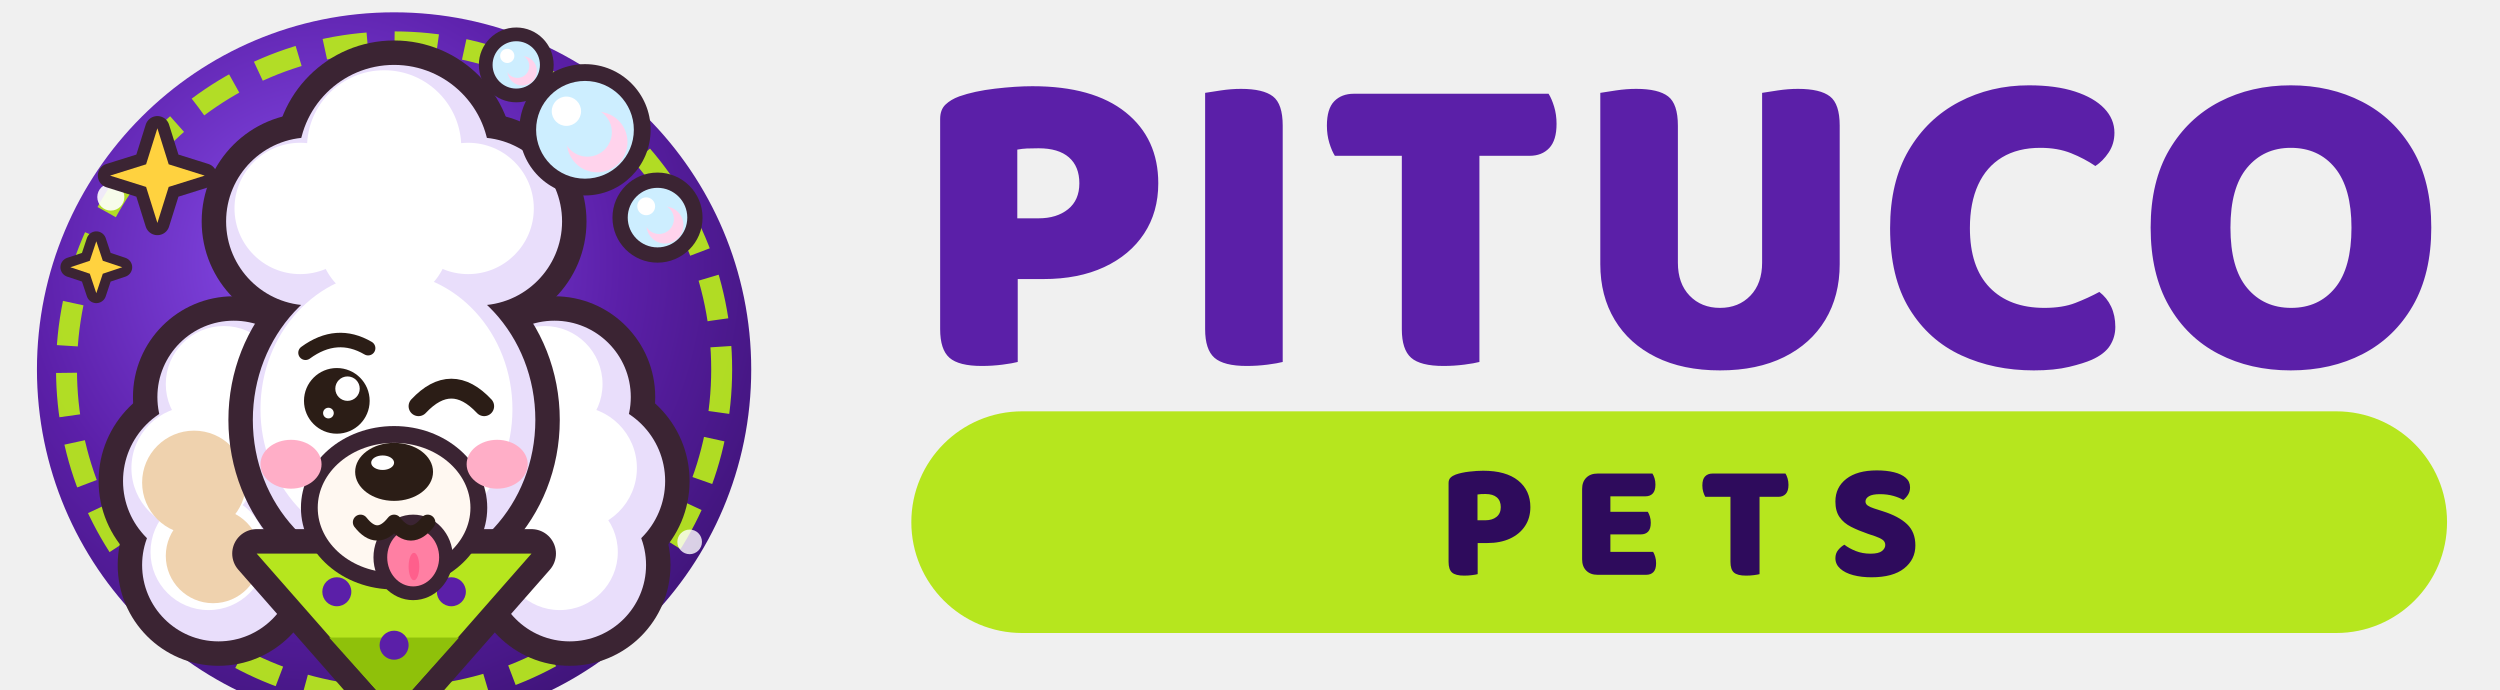
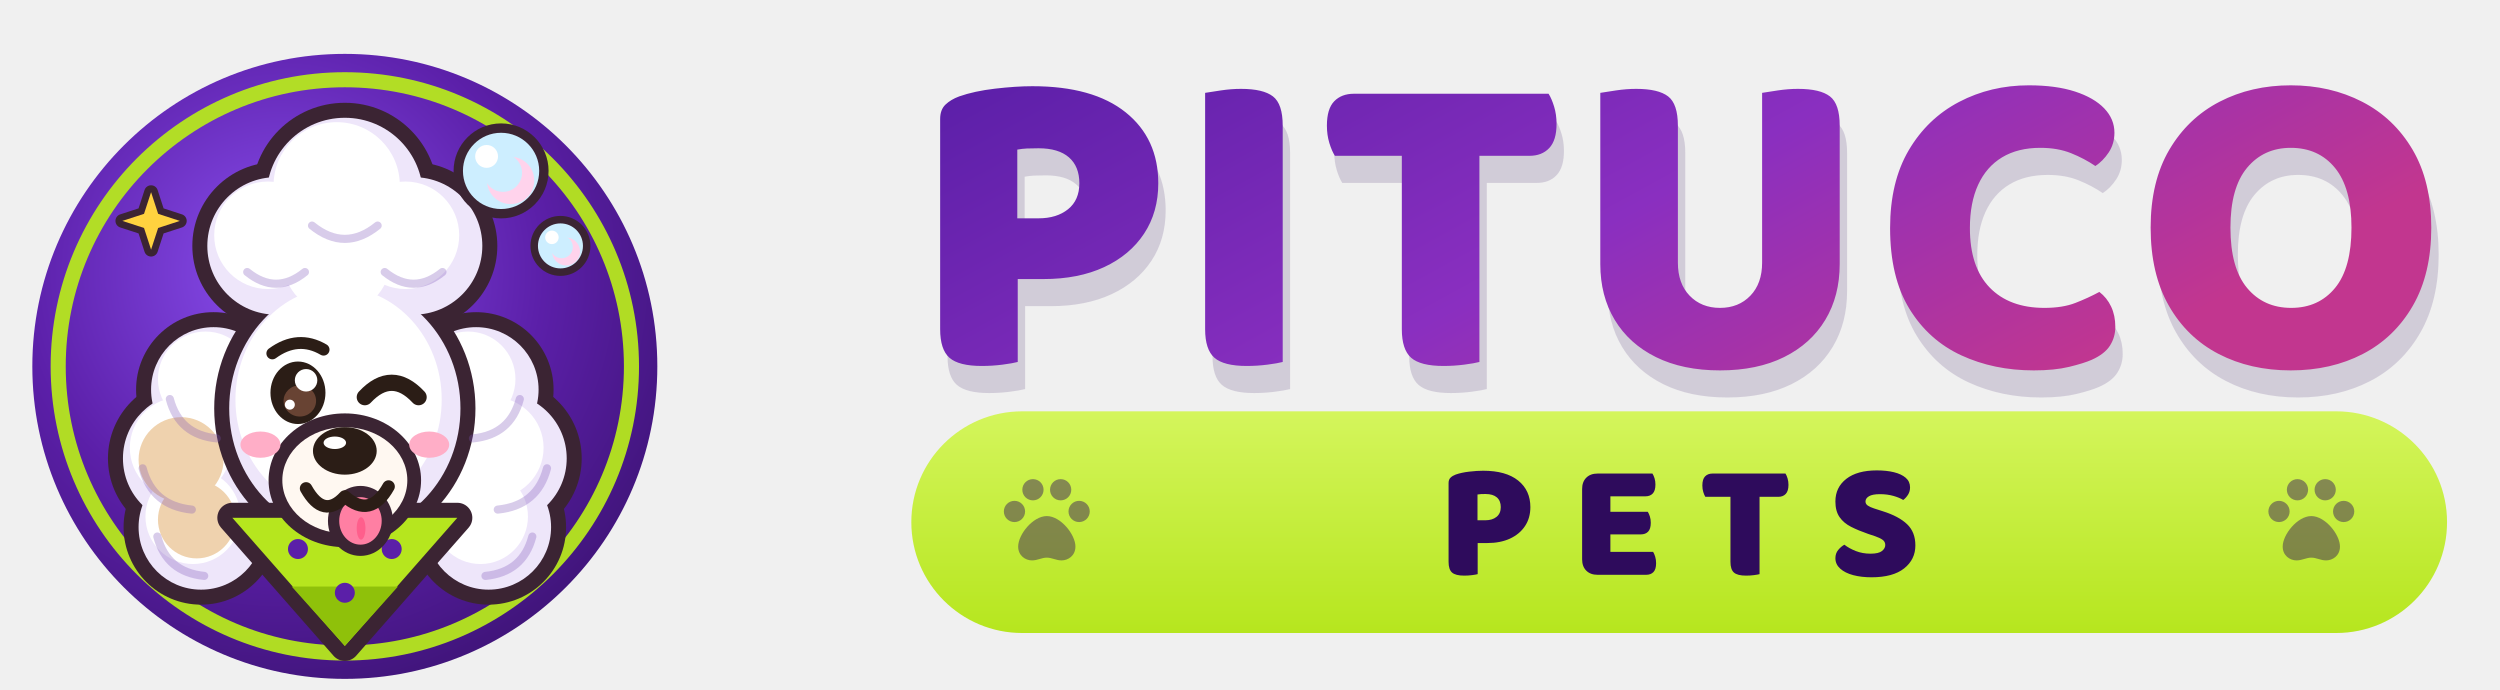
<svg xmlns="http://www.w3.org/2000/svg" viewBox="0 0 203 56" width="203" height="56" role="img" aria-label="Pituco Pets">
-   <g transform="translate(0 -4.0)">
+   <style>
+     .pituco-character { transform-origin: 50px 70px; }
+     .pituco-eye { transform-box: fill-box; transform-origin: center; }
+     .pituco-ear-left { transform-origin: 29px 45px; }
+     .pituco-ear-right { transform-origin: 71px 45px; }
+     @media (prefers-reduced-motion: no-preference) {
+       .pituco-eye { animation: pituco-blink 2.8s ease-in-out 1; }
+       .pituco-character { animation: pituco-hello 1.2s ease-out 1; }
+     }
+     @keyframes pituco-blink { 0%,42%,48%,76%,82%,100% { transform:scaleY(1); } 45%,79% { transform:scaleY(.12); } }
+     @keyframes pituco-hello { 0%,100% { transform:rotate(0); } 30% { transform:rotate(-4deg); } 65% { transform:rotate(3deg); } }
+     @media (prefers-reduced-motion: reduce) { .pituco-character,.pituco-eye { animation:none !important; transform:none !important; } }
+     </style>
+   <defs>
+     <linearGradient id="selo-logo-nome-cor" x1="0" y1="0" x2="1" y2=".35">
+       <stop offset="0" stop-color="#5b1fa8" />
+       <stop offset=".55" stop-color="#8a2fc0" />
+       <stop offset="1" stop-color="#c2368f" />
+     </linearGradient>
+     <linearGradient id="selo-logo-pilula" x1="0" y1="0" x2="0" y2="1">
+       <stop offset="0" stop-color="#d4f55c" />
+       <stop offset="1" stop-color="#b6e61e" />
+     </linearGradient>
+     <path id="selo-logo-nome" d="M82.604 17.728H84.332Q85.808 17.728 86.726 16.99Q87.644 16.252 87.644 14.884Q87.644 13.516 86.798 12.778Q85.952 12.04 84.332 12.04Q83.756 12.04 83.378 12.058Q83 12.076 82.604 12.148ZM84.728 22.66H76.34V9.664Q76.34 8.908 76.772 8.494Q77.204 8.08 77.888 7.828Q79.112 7.396 80.804 7.198Q82.496 7 83.828 7Q88.76 7 91.406 9.124Q94.052 11.248 94.052 14.884Q94.052 17.224 92.9 18.97Q91.748 20.716 89.66 21.688Q87.572 22.66 84.728 22.66ZM76.34 19.924H82.64V29.392Q82.244 29.5 81.416 29.608Q80.588 29.716 79.724 29.716Q77.852 29.716 77.096 29.05Q76.34 28.384 76.34 26.728ZM97.856 13.516H104.156V29.392Q103.76 29.5 102.932 29.608Q102.104 29.716 101.24 29.716Q99.368 29.716 98.612 29.05Q97.856 28.384 97.856 26.728ZM104.156 21.832H97.856V7.54Q98.288 7.468 99.134 7.342Q99.98 7.216 100.772 7.216Q102.572 7.216 103.364 7.828Q104.156 8.44 104.156 10.204ZM113.756 12.652V7.612H125.744Q125.996 8.008 126.194 8.656Q126.392 9.304 126.392 10.06Q126.392 11.392 125.798 12.022Q125.204 12.652 124.196 12.652ZM120.38 7.612V12.652H108.392Q108.14 12.256 107.942 11.608Q107.744 10.96 107.744 10.204Q107.744 8.836 108.338 8.224Q108.932 7.612 109.94 7.612ZM113.828 11.68H120.128V29.392Q119.732 29.5 118.904 29.608Q118.076 29.716 117.212 29.716Q115.34 29.716 114.584 29.05Q113.828 28.384 113.828 26.728ZM139.664 30.076Q136.64 30.076 134.462 28.996Q132.284 27.916 131.114 25.972Q129.944 24.028 129.944 21.436V19.24H136.244V21.328Q136.244 23.02 137.198 24.01Q138.152 25 139.664 25Q141.176 25 142.13 24.01Q143.084 23.02 143.084 21.328V19.24H149.384V21.436Q149.384 24.028 148.214 25.972Q147.044 27.916 144.866 28.996Q142.688 30.076 139.664 30.076ZM136.244 20.212H129.944V7.54Q130.376 7.468 131.222 7.342Q132.068 7.216 132.86 7.216Q134.66 7.216 135.452 7.828Q136.244 8.44 136.244 10.204ZM149.384 20.284H143.084V7.54Q143.516 7.468 144.362 7.342Q145.208 7.216 146 7.216Q147.8 7.216 148.592 7.828Q149.384 8.44 149.384 10.204ZM171.692 10.78Q171.692 11.68 171.224 12.382Q170.756 13.084 170.144 13.48Q169.244 12.868 168.164 12.436Q167.084 12.004 165.68 12.004Q163.844 12.004 162.566 12.778Q161.288 13.552 160.622 15.01Q159.956 16.468 159.956 18.52Q159.956 21.688 161.558 23.344Q163.16 25 166.004 25Q167.48 25 168.506 24.604Q169.532 24.208 170.468 23.704Q171.08 24.172 171.422 24.892Q171.764 25.612 171.764 26.548Q171.764 27.376 171.332 28.06Q170.9 28.744 169.856 29.212Q169.208 29.5 168.02 29.788Q166.832 30.076 165.14 30.076Q161.9 30.076 159.254 28.852Q156.608 27.628 155.042 25.072Q153.476 22.516 153.476 18.52Q153.476 14.776 154.988 12.202Q156.5 9.628 159.074 8.278Q161.648 6.928 164.744 6.928Q166.94 6.928 168.488 7.432Q170.036 7.936 170.864 8.8Q171.692 9.664 171.692 10.78ZM197.42 18.484Q197.42 22.228 195.926 24.82Q194.432 27.412 191.858 28.744Q189.284 30.076 186.008 30.076Q182.732 30.076 180.158 28.744Q177.584 27.412 176.108 24.82Q174.632 22.228 174.632 18.484Q174.632 14.74 176.144 12.166Q177.656 9.592 180.23 8.26Q182.804 6.928 186.008 6.928Q189.212 6.928 191.804 8.26Q194.396 9.592 195.908 12.166Q197.42 14.74 197.42 18.484ZM190.94 18.484Q190.94 15.28 189.608 13.642Q188.276 12.004 186.008 12.004Q183.812 12.004 182.462 13.624Q181.112 15.244 181.112 18.484Q181.112 21.76 182.462 23.38Q183.812 25 186.044 25Q188.276 25 189.608 23.38Q190.94 21.76 190.94 18.484Z" />
+   </defs>
+   <g transform="scale(0.875)">
    <defs>
      <radialGradient id="selo-logo" cx="40%" cy="35%" r="70%">
        <stop offset="0" stop-color="#8a4ff0" />
        <stop offset=".6" stop-color="#5b1fa8" />
        <stop offset="1" stop-color="#3f1478" />
      </radialGradient>
    </defs>
    <circle cx="32" cy="34" r="29" fill="url(#selo-logo)" />
-     <circle cx="32" cy="34" r="26.6" fill="none" stroke="#b6e61e" stroke-width="1.7" stroke-dasharray="3.5 2.2" opacity=".95" />
-     <circle cx="9" cy="20" r="1.1" fill="#ffffff" opacity="0.9" />
-     <circle cx="56" cy="48" r="1" fill="#ffffff" opacity="0.8" />
-     <circle cx="12" cy="50" r="0.8" fill="#ffffff" opacity="0.7" />
-     <g transform="translate(1.00 5.24) scale(0.62)">
-       <circle cx="29" cy="50" r="13.2" fill="#3b2433" />
-       <circle cx="25" cy="61" r="13.7" fill="#3b2433" />
-       <circle cx="27" cy="72" r="13.2" fill="#3b2433" />
-       <circle cx="71" cy="50" r="13.2" fill="#3b2433" />
-       <circle cx="75" cy="61" r="13.7" fill="#3b2433" />
-       <circle cx="73" cy="72" r="13.2" fill="#3b2433" />
-       <circle cx="29" cy="50" r="10" fill="#e9defb" />
-       <circle cx="25" cy="61" r="10.5" fill="#e9defb" />
-       <circle cx="27" cy="72" r="10" fill="#e9defb" />
-       <circle cx="71" cy="50" r="10" fill="#e9defb" />
-       <circle cx="75" cy="61" r="10.5" fill="#e9defb" />
-       <circle cx="73" cy="72" r="10" fill="#e9defb" />
-       <circle cx="27.7" cy="48.3" r="7.6" fill="#ffffff" />
-       <circle cx="23.7" cy="59.3" r="8.1" fill="#ffffff" />
-       <circle cx="25.7" cy="70.3" r="7.6" fill="#ffffff" />
-       <circle cx="69.7" cy="48.3" r="7.6" fill="#ffffff" />
-       <circle cx="73.7" cy="59.3" r="8.1" fill="#ffffff" />
-       <circle cx="71.7" cy="70.3" r="7.6" fill="#ffffff" />
-       <circle cx="23.8" cy="61.2" r="6.8" fill="#efd2ae" />
-       <circle cx="26.3" cy="70.8" r="6.2" fill="#efd2ae" />
-       <ellipse cx="50" cy="53" rx="21.7" ry="23.2" fill="#3b2433" />
-       <circle cx="39" cy="27" r="14.2" fill="#3b2433" />
-       <circle cx="61" cy="27" r="14.2" fill="#3b2433" />
-       <circle cx="50" cy="19" r="15.7" fill="#3b2433" />
-       <circle cx="50" cy="31" r="14.2" fill="#3b2433" />
-       <ellipse cx="50" cy="53" rx="18.5" ry="20" fill="#e9defb" />
-       <circle cx="39" cy="27" r="11" fill="#e9defb" />
-       <circle cx="61" cy="27" r="11" fill="#e9defb" />
-       <circle cx="50" cy="19" r="12.5" fill="#e9defb" />
-       <circle cx="50" cy="31" r="11" fill="#e9defb" />
-       <circle cx="37.7" cy="25.3" r="8.6" fill="#ffffff" />
-       <circle cx="59.7" cy="25.3" r="8.6" fill="#ffffff" />
-       <circle cx="48.7" cy="17.3" r="10.1" fill="#ffffff" />
-       <circle cx="48.7" cy="29.3" r="8.6" fill="#ffffff" />
-       <ellipse cx="49" cy="51.6" rx="16.5" ry="18" fill="#ffffff" />
-       <polygon points="32,70.5 68,70.5 50,91" fill="#3b2433" stroke="#3b2433" stroke-width="6.4" stroke-linejoin="round" />
-       <polygon points="32,70.5 68,70.5 50,91" fill="#b6e61e" />
-       <polygon points="41.5,81.5 58.5,81.5 50,91" fill="#8fc10a" />
-       <circle cx="42.5" cy="75.5" r="1.9" fill="#5b1fa8" />
-       <circle cx="57.5" cy="75.5" r="1.9" fill="#5b1fa8" />
-       <circle cx="50" cy="82.5" r="1.9" fill="#5b1fa8" />
-       <circle cx="75" cy="15" r="8.6" fill="#3b2433" />
-       <circle cx="75" cy="15" r="6.4" fill="#cdeeff" />
-       <circle cx="76.6" cy="16.6" r="3.968" fill="#ffd3ec" />
-       <circle cx="75.32" cy="15.32" r="3.2" fill="#cdeeff" />
-       <circle cx="72.568" cy="12.568" r="1.92" fill="#ffffff" />
-       <circle cx="84.5" cy="26.5" r="5.9" fill="#3b2433" />
-       <circle cx="84.5" cy="26.5" r="3.9" fill="#cdeeff" />
-       <circle cx="85.475" cy="27.475" r="2.418" fill="#ffd3ec" />
-       <circle cx="84.695" cy="26.695" r="1.95" fill="#cdeeff" />
-       <circle cx="83.018" cy="25.018" r="1.17" fill="#ffffff" />
-       <circle cx="66" cy="6.5" r="4.9" fill="#3b2433" />
-       <circle cx="66" cy="6.5" r="3.1" fill="#cdeeff" />
-       <circle cx="66.775" cy="7.275" r="1.922" fill="#ffd3ec" />
-       <circle cx="66.155" cy="6.655" r="1.55" fill="#cdeeff" />
-       <circle cx="64.822" cy="5.322" r="0.93" fill="#ffffff" />
-       <polygon points="19.0,14.8 20.48,19.52 25.2,21.0 20.48,22.48 19.0,27.2 17.52,22.48 12.8,21.0 17.52,19.52" fill="#3b2433" stroke="#3b2433" stroke-width="3.2" stroke-linejoin="round" />
-       <polygon points="19.0,14.8 20.48,19.52 25.2,21.0 20.48,22.48 19.0,27.2 17.52,22.48 12.8,21.0 17.52,19.52" fill="#ffd23f" />
-       <polygon points="11.0,29.6 11.85,32.15 14.4,33.0 11.85,33.85 11.0,36.4 10.15,33.85 7.6,33.0 10.15,32.15" fill="#3b2433" stroke="#3b2433" stroke-width="2.6" stroke-linejoin="round" />
-       <polygon points="11.0,29.6 11.85,32.15 14.4,33.0 11.85,33.85 11.0,36.4 10.15,33.85 7.6,33.0 10.15,32.15" fill="#ffd23f" />
-       <ellipse cx="50" cy="64.5" rx="12.2" ry="10.7" fill="#3b2433" />
-       <ellipse cx="50" cy="64.5" rx="10" ry="8.5" fill="#fff8f1" />
-       <ellipse cx="52.5" cy="71" rx="5.2" ry="5.6" fill="#3b2433" />
-       <ellipse cx="52.5" cy="71" rx="3.4" ry="3.8" fill="#ff7fa3" />
-       <ellipse cx="52.6" cy="72.2" rx="0.7" ry="1.8" fill="#ff5f8c" />
-       <ellipse cx="36.5" cy="58.8" rx="4" ry="3.2" fill="#ffaec7" />
-       <ellipse cx="63.5" cy="58.8" rx="4" ry="3.2" fill="#ffaec7" />
-       <circle cx="42.5" cy="50.5" r="4.3" fill="#2b1d16" />
-       <ellipse cx="50" cy="59.8" rx="5.1" ry="3.8" fill="#2b1d16" />
-       <circle cx="43.9" cy="48.9" r="1.6" fill="#ffffff" />
-       <circle cx="41.4" cy="52.1" r="0.7" fill="#ffffff" />
-       <ellipse cx="48.5" cy="58.6" rx="1.5" ry="0.95" fill="#ffffff" />
-       <path d="M53.2 51.2Q57.5 46.6 61.8 51.2" fill="none" stroke="#2b1d16" stroke-width="2.6" stroke-linecap="round" />
-       <path d="M38.4 44.2Q42.5 41.2 46.6 43.6" fill="none" stroke="#2b1d16" stroke-width="1.9" stroke-linecap="round" />
-       <path d="M45.6 66.4Q47.8 69.2 50 66.4M50 66.4Q52.2 69.2 54.4 66.4" fill="none" stroke="#2b1d16" stroke-width="2.0" stroke-linecap="round" />
+     <circle cx="32" cy="34" r="26.6" fill="none" stroke="#b6e61e" stroke-width="1.4" opacity=".95" />
+     <g transform="translate(3.00 7.16) scale(0.58)">
+       <g class="pituco-character">
+         <g class="pituco-ear-left">
+           <circle cx="29" cy="50" r="12.4" fill="#3b2433" />
+           <circle cx="25" cy="61" r="12.9" fill="#3b2433" />
+           <circle cx="27" cy="72" r="12.4" fill="#3b2433" />
+           <circle cx="29" cy="50" r="10" fill="#eee6fa" />
+           <circle cx="25" cy="61" r="10.5" fill="#eee6fa" />
+           <circle cx="27" cy="72" r="10" fill="#eee6fa" />
+           <circle cx="27.7" cy="48.3" r="7.6" fill="#ffffff" />
+           <circle cx="23.7" cy="59.3" r="8.1" fill="#ffffff" />
+           <circle cx="25.7" cy="70.3" r="7.6" fill="#ffffff" />
+           <circle cx="23.8" cy="61.2" r="6.8" fill="#efd2ae" />
+           <circle cx="26.3" cy="70.8" r="6.2" fill="#efd2ae" />
+         </g>
+         <g class="pituco-ear-right">
+           <circle cx="71" cy="50" r="12.4" fill="#3b2433" />
+           <circle cx="75" cy="61" r="12.9" fill="#3b2433" />
+           <circle cx="73" cy="72" r="12.4" fill="#3b2433" />
+           <circle cx="71" cy="50" r="10" fill="#eee6fa" />
+           <circle cx="75" cy="61" r="10.5" fill="#eee6fa" />
+           <circle cx="73" cy="72" r="10" fill="#eee6fa" />
+           <circle cx="69.7" cy="48.3" r="7.6" fill="#ffffff" />
+           <circle cx="73.7" cy="59.3" r="8.1" fill="#ffffff" />
+           <circle cx="71.7" cy="70.3" r="7.6" fill="#ffffff" />
+         </g>
+         <ellipse cx="50" cy="53" rx="20.9" ry="22.4" fill="#3b2433" />
+         <circle cx="39" cy="27" r="13.4" fill="#3b2433" />
+         <circle cx="61" cy="27" r="13.4" fill="#3b2433" />
+         <circle cx="50" cy="19" r="14.9" fill="#3b2433" />
+         <circle cx="50" cy="31" r="13.4" fill="#3b2433" />
+         <ellipse cx="50" cy="53" rx="18.5" ry="20" fill="#eee6fa" />
+         <circle cx="39" cy="27" r="11" fill="#eee6fa" />
+         <circle cx="61" cy="27" r="11" fill="#eee6fa" />
+         <circle cx="50" cy="19" r="12.5" fill="#eee6fa" />
+         <circle cx="50" cy="31" r="11" fill="#eee6fa" />
+         <circle cx="37.7" cy="25.3" r="8.6" fill="#ffffff" />
+         <circle cx="59.7" cy="25.3" r="8.6" fill="#ffffff" />
+         <circle cx="48.7" cy="17.3" r="10.1" fill="#ffffff" />
+         <circle cx="48.7" cy="29.3" r="8.6" fill="#ffffff" />
+         <ellipse cx="49" cy="51.6" rx="16.5" ry="18" fill="#ffffff" />
+         <polygon points="32,70.5 68,70.5 50,91" fill="#3b2433" stroke="#3b2433" stroke-width="4.8" stroke-linejoin="round" />
+         <polygon points="32,70.5 68,70.5 50,91" fill="#b6e61e" />
+         <polygon points="41.5,81.5 58.5,81.5 50,91" fill="#8fc10a" />
+         <circle cx="42.5" cy="75.5" r="1.6" fill="#5b1fa8" />
+         <circle cx="57.5" cy="75.5" r="1.6" fill="#5b1fa8" />
+         <circle cx="50" cy="82.5" r="1.6" fill="#5b1fa8" />
+         <g class="pituco-bubble pituco-bubble-75">
+           <circle cx="75" cy="15" r="7.6" fill="#3b2433" />
+           <circle cx="75" cy="15" r="6.1" fill="#cdeeff" />
+           <circle cx="76.525" cy="16.525" r="3.782" fill="#ffd3ec" />
+           <circle cx="75.305" cy="15.305" r="3.05" fill="#cdeeff" />
+           <circle cx="72.682" cy="12.682" r="1.83" fill="#ffffff" />
+         </g>
+         <g class="pituco-bubble pituco-bubble-84">
+           <circle cx="84.5" cy="27" r="4.8" fill="#3b2433" />
+           <circle cx="84.5" cy="27" r="3.6" fill="#cdeeff" />
+           <circle cx="85.4" cy="27.9" r="2.232" fill="#ffd3ec" />
+           <circle cx="84.68" cy="27.18" r="1.8" fill="#cdeeff" />
+           <circle cx="83.132" cy="25.632" r="1.08" fill="#ffffff" />
+         </g>
+         <g class="pituco-sparkle">
+           <polygon points="19.0,18.4 20.13,21.87 23.6,23.0 20.13,24.13 19.0,27.6 17.87,24.13 14.4,23.0 17.87,21.87" fill="#3b2433" stroke="#3b2433" stroke-width="2.2" stroke-linejoin="round" />
+           <polygon points="19.0,18.4 20.13,21.87 23.6,23.0 20.13,24.13 19.0,27.6 17.87,24.13 14.4,23.0 17.87,21.87" fill="#ffd23f" />
+         </g>
+         <ellipse cx="50" cy="64.5" rx="12.2" ry="10.7" fill="#3b2433" />
+         <ellipse cx="50" cy="64.5" rx="10" ry="8.5" fill="#fff8f1" />
+         <g class="pituco-tongue">
+           <ellipse cx="52.5" cy="71" rx="5.2" ry="5.6" fill="#3b2433" />
+           <ellipse cx="52.5" cy="71" rx="3.4" ry="3.8" fill="#ff7fa3" />
+           <ellipse cx="52.6" cy="72.2" rx="0.7" ry="1.8" fill="#ff5f8c" />
+         </g>
+         <ellipse cx="36.5" cy="58.8" rx="3.2" ry="2.1" fill="#ffaec7" />
+         <ellipse cx="63.5" cy="58.8" rx="3.2" ry="2.1" fill="#ffaec7" />
+         <g class="pituco-eye">
+           <ellipse cx="42.5" cy="50.5" rx="4.4" ry="5.0" fill="#2b1d16" />
+           <ellipse cx="42.8" cy="51.8" rx="2.6" ry="2.5" fill="#684333" />
+           <circle cx="43.8" cy="48.5" r="1.8" fill="#ffffff" />
+           <circle cx="41.2" cy="52.4" r="0.8" fill="#ffffff" />
+         </g>
+         <ellipse cx="50" cy="59.8" rx="5.1" ry="3.8" fill="#2b1d16" />
+         <ellipse cx="48.4" cy="58.5" rx="1.8" ry="1.0" fill="#ffffff" />
+         <g class="pituco-ear-left">
+           <path d="M22 51.5Q23.5 57.2 29.5 57.8M17.65 62.58Q19.23 68.56 25.52 69.19M20 73.5Q21.5 79.2 27.5 79.8" fill="none" stroke="#7b56b8" stroke-opacity="0.3" stroke-width="1.3" stroke-linecap="round" />
+         </g>
+         <g class="pituco-ear-right">
+           <path d="M78 51.5Q76.5 57.2 70.5 57.8M82.35 62.58Q80.78 68.56 74.47 69.19M80 73.5Q78.5 79.2 72.5 79.8" fill="none" stroke="#7b56b8" stroke-opacity="0.3" stroke-width="1.3" stroke-linecap="round" />
+         </g>
+         <path d="M34.38 31.18Q39 34.92 43.62 31.18M56.38 31.18Q61 34.92 65.62 31.18M44.75 23.75Q50 28 55.25 23.75" fill="none" stroke="#7b56b8" stroke-opacity="0.3" stroke-width="1.3" stroke-linecap="round" />
+         <path d="M53.2 51.2Q57.5 46.6 61.8 51.2" fill="none" stroke="#2b1d16" stroke-width="2.6" stroke-linecap="round" />
+         <path d="M38.4 44.2Q42.5 41.2 46.6 43.6" fill="none" stroke="#2b1d16" stroke-width="1.9" stroke-linecap="round" />
+         <path d="M43.8 65.8Q46.6 70.8 50 67.1M50 67.1Q54.1 70.7 57 65.5" fill="none" stroke="#2b1d16" stroke-width="2.0" stroke-linecap="round" />
+       </g>
    </g>
  </g>
-   <path fill="#5b1fa8" d="M82.604 17.728H84.332Q85.808 17.728 86.726 16.99Q87.644 16.252 87.644 14.884Q87.644 13.516 86.798 12.778Q85.952 12.04 84.332 12.04Q83.756 12.04 83.378 12.058Q83.0 12.076 82.604 12.148ZM84.728 22.66H76.34V9.664Q76.34 8.908 76.772 8.494Q77.204 8.08 77.888 7.828Q79.112 7.396 80.804 7.198Q82.496 7 83.828 7Q88.76 7 91.406 9.124Q94.052 11.248 94.052 14.884Q94.052 17.224 92.9 18.97Q91.748 20.716 89.66 21.688Q87.572 22.66 84.728 22.66ZM76.34 19.924H82.64V29.392Q82.244 29.5 81.416 29.608Q80.588 29.716 79.724 29.716Q77.852 29.716 77.096 29.05Q76.34 28.384 76.34 26.728ZM97.856 13.516H104.156V29.392Q103.76 29.5 102.932 29.608Q102.104 29.716 101.24 29.716Q99.368 29.716 98.612 29.05Q97.856 28.384 97.856 26.728ZM104.156 21.832H97.856V7.54Q98.288 7.468 99.134 7.342Q99.98 7.216 100.772 7.216Q102.572 7.216 103.364 7.828Q104.156 8.44 104.156 10.204ZM113.756 12.652V7.612H125.744Q125.996 8.008 126.194 8.656Q126.392 9.304 126.392 10.06Q126.392 11.392 125.798 12.022Q125.204 12.652 124.196 12.652ZM120.38 7.612V12.652H108.392Q108.14 12.256 107.942 11.608Q107.744 10.96 107.744 10.204Q107.744 8.836 108.338 8.224Q108.932 7.612 109.94 7.612ZM113.828 11.68H120.128V29.392Q119.732 29.5 118.904 29.608Q118.076 29.716 117.212 29.716Q115.34 29.716 114.584 29.05Q113.828 28.384 113.828 26.728ZM139.664 30.076Q136.64 30.076 134.462 28.996Q132.284 27.916 131.114 25.972Q129.944 24.028 129.944 21.436V19.24H136.244V21.328Q136.244 23.02 137.198 24.01Q138.152 25.0 139.664 25.0Q141.176 25.0 142.13 24.01Q143.084 23.02 143.084 21.328V19.24H149.384V21.436Q149.384 24.028 148.214 25.972Q147.044 27.916 144.866 28.996Q142.688 30.076 139.664 30.076ZM136.244 20.212H129.944V7.54Q130.376 7.468 131.222 7.342Q132.068 7.216 132.86 7.216Q134.66 7.216 135.452 7.828Q136.244 8.44 136.244 10.204ZM149.384 20.284H143.084V7.54Q143.516 7.468 144.362 7.342Q145.208 7.216 146.0 7.216Q147.8 7.216 148.592 7.828Q149.384 8.44 149.384 10.204ZM171.692 10.78Q171.692 11.68 171.224 12.382Q170.756 13.084 170.144 13.48Q169.244 12.868 168.164 12.436Q167.084 12.004 165.68 12.004Q163.844 12.004 162.566 12.778Q161.288 13.552 160.622 15.01Q159.956 16.468 159.956 18.52Q159.956 21.688 161.558 23.344Q163.16 25.0 166.004 25.0Q167.48 25.0 168.506 24.604Q169.532 24.208 170.468 23.704Q171.08 24.172 171.422 24.892Q171.764 25.612 171.764 26.548Q171.764 27.376 171.332 28.06Q170.9 28.744 169.856 29.212Q169.208 29.5 168.02 29.788Q166.832 30.076 165.14 30.076Q161.9 30.076 159.254 28.852Q156.608 27.628 155.042 25.072Q153.476 22.516 153.476 18.52Q153.476 14.776 154.988 12.202Q156.5 9.628 159.074 8.278Q161.648 6.928 164.744 6.928Q166.94 6.928 168.488 7.432Q170.036 7.936 170.864 8.8Q171.692 9.664 171.692 10.78ZM197.42 18.484Q197.42 22.228 195.926 24.82Q194.432 27.412 191.858 28.744Q189.284 30.076 186.008 30.076Q182.732 30.076 180.158 28.744Q177.584 27.412 176.108 24.82Q174.632 22.228 174.632 18.484Q174.632 14.74 176.144 12.166Q177.656 9.592 180.23 8.26Q182.804 6.928 186.008 6.928Q189.212 6.928 191.804 8.26Q194.396 9.592 195.908 12.166Q197.42 14.74 197.42 18.484ZM190.94 18.484Q190.94 15.28 189.608 13.642Q188.276 12.004 186.008 12.004Q183.812 12.004 182.462 13.624Q181.112 15.244 181.112 18.484Q181.112 21.76 182.462 23.38Q183.812 25.0 186.044 25.0Q188.276 25.0 189.608 23.38Q190.94 21.76 190.94 18.484Z" />
-   <rect x="74" y="33.4" width="124.7" height="18" rx="9.0" fill="#b6e61e" />
+   <use href="#selo-logo-nome" fill="#2e0b5c" opacity="0.16" transform="translate(.6 2.2)" />
+   <use href="#selo-logo-nome" fill="url(#selo-logo-nome-cor)" />
+   <rect x="74" y="33.4" width="124.7" height="18" rx="9.0" fill="url(#selo-logo-pilula)" />
+   <g opacity=".45">
+     <g fill="#2e0b5c" transform="translate(80.50 37.78) scale(0.375)">
+       <circle cx="5" cy="10" r="2.3" />
+       <circle cx="9" cy="5.3" r="2.3" />
+       <circle cx="15" cy="5.3" r="2.3" />
+       <circle cx="19" cy="10" r="2.3" />
+       <path d="M12 11c-3 0-6.2 4-6.2 6.6 0 2 1.6 3 3 3 1.2 0 2.1-.6 3.2-.6s2 .6 3.2.6c1.4 0 3-1 3-3C18.2 15 15 11 12 11z" />
+     </g>
+     <g fill="#2e0b5c" transform="translate(183.18 37.78) scale(0.375)">
+       <circle cx="5" cy="10" r="2.3" />
+       <circle cx="9" cy="5.3" r="2.3" />
+       <circle cx="15" cy="5.3" r="2.3" />
+       <circle cx="19" cy="10" r="2.3" />
+       <path d="M12 11c-3 0-6.2 4-6.2 6.6 0 2 1.6 3 3 3 1.2 0 2.1-.6 3.2-.6s2 .6 3.2.6c1.4 0 3-1 3-3C18.2 15 15 11 12 11z" />
+     </g>
+   </g>
  <path fill="#2e0b5c" d="M119.973 42.246H120.621Q121.175 42.246 121.519 41.969Q121.863 41.692 121.863 41.179Q121.863 40.666 121.546 40.389Q121.229 40.113 120.621 40.113Q120.405 40.113 120.264 40.12Q120.122 40.126 119.973 40.153ZM120.77 44.095H117.624V39.222Q117.624 38.938 117.786 38.783Q117.948 38.628 118.205 38.533Q118.664 38.371 119.298 38.297Q119.933 38.223 120.432 38.223Q122.282 38.223 123.274 39.019Q124.266 39.816 124.266 41.179Q124.266 42.057 123.834 42.711Q123.402 43.366 122.619 43.731Q121.836 44.095 120.77 44.095ZM117.624 43.069H119.987V46.62Q119.838 46.66 119.528 46.701Q119.217 46.741 118.893 46.741Q118.191 46.741 117.908 46.491Q117.624 46.242 117.624 45.621ZM128.468 40.666H130.763V46.552Q130.614 46.593 130.331 46.633Q130.047 46.674 129.724 46.674Q129.143 46.674 128.805 46.336Q128.468 45.999 128.468 45.418ZM130.763 44.46H128.468V39.708Q128.468 39.127 128.805 38.79Q129.143 38.452 129.724 38.452Q130.047 38.452 130.331 38.493Q130.614 38.533 130.763 38.574ZM129.724 43.393V41.557H133.8Q133.895 41.706 133.969 41.935Q134.043 42.165 134.043 42.448Q134.043 42.948 133.827 43.17Q133.611 43.393 133.233 43.393ZM129.724 46.674V44.811H134.232Q134.327 44.959 134.401 45.202Q134.475 45.445 134.475 45.729Q134.475 46.228 134.26 46.451Q134.043 46.674 133.665 46.674ZM129.724 40.302V38.452H134.178Q134.273 38.601 134.347 38.83Q134.421 39.06 134.421 39.343Q134.421 39.843 134.205 40.072Q133.989 40.302 133.611 40.302ZM140.486 40.342V38.452H144.981Q145.076 38.601 145.15 38.844Q145.224 39.087 145.224 39.37Q145.224 39.87 145.002 40.106Q144.779 40.342 144.401 40.342ZM142.97 38.452V40.342H138.474Q138.38 40.194 138.306 39.951Q138.231 39.708 138.231 39.424Q138.231 38.911 138.454 38.682Q138.677 38.452 139.055 38.452ZM140.513 39.978H142.875V46.62Q142.727 46.66 142.416 46.701Q142.106 46.741 141.782 46.741Q141.08 46.741 140.796 46.491Q140.513 46.242 140.513 45.621ZM151.883 44.959Q152.544 44.959 152.815 44.743Q153.084 44.527 153.084 44.257Q153.084 43.987 152.868 43.832Q152.652 43.677 152.261 43.542L151.694 43.353Q150.911 43.083 150.31 42.779Q149.709 42.475 149.372 41.989Q149.034 41.503 149.034 40.72Q149.034 39.573 149.919 38.884Q150.803 38.196 152.396 38.196Q153.179 38.196 153.786 38.344Q154.394 38.493 154.745 38.796Q155.096 39.1 155.096 39.573Q155.096 39.91 154.934 40.167Q154.772 40.423 154.542 40.599Q154.245 40.41 153.746 40.268Q153.246 40.126 152.652 40.126Q152.045 40.126 151.761 40.295Q151.478 40.464 151.478 40.72Q151.478 40.923 151.66 41.051Q151.843 41.179 152.18 41.287L152.895 41.517Q154.178 41.922 154.853 42.563Q155.528 43.204 155.528 44.284Q155.528 45.432 154.617 46.154Q153.706 46.876 151.964 46.876Q151.14 46.876 150.479 46.701Q149.817 46.525 149.426 46.174Q149.034 45.823 149.034 45.324Q149.034 44.932 149.264 44.655Q149.493 44.379 149.763 44.23Q150.141 44.527 150.688 44.743Q151.235 44.959 151.883 44.959Z" />
</svg>
